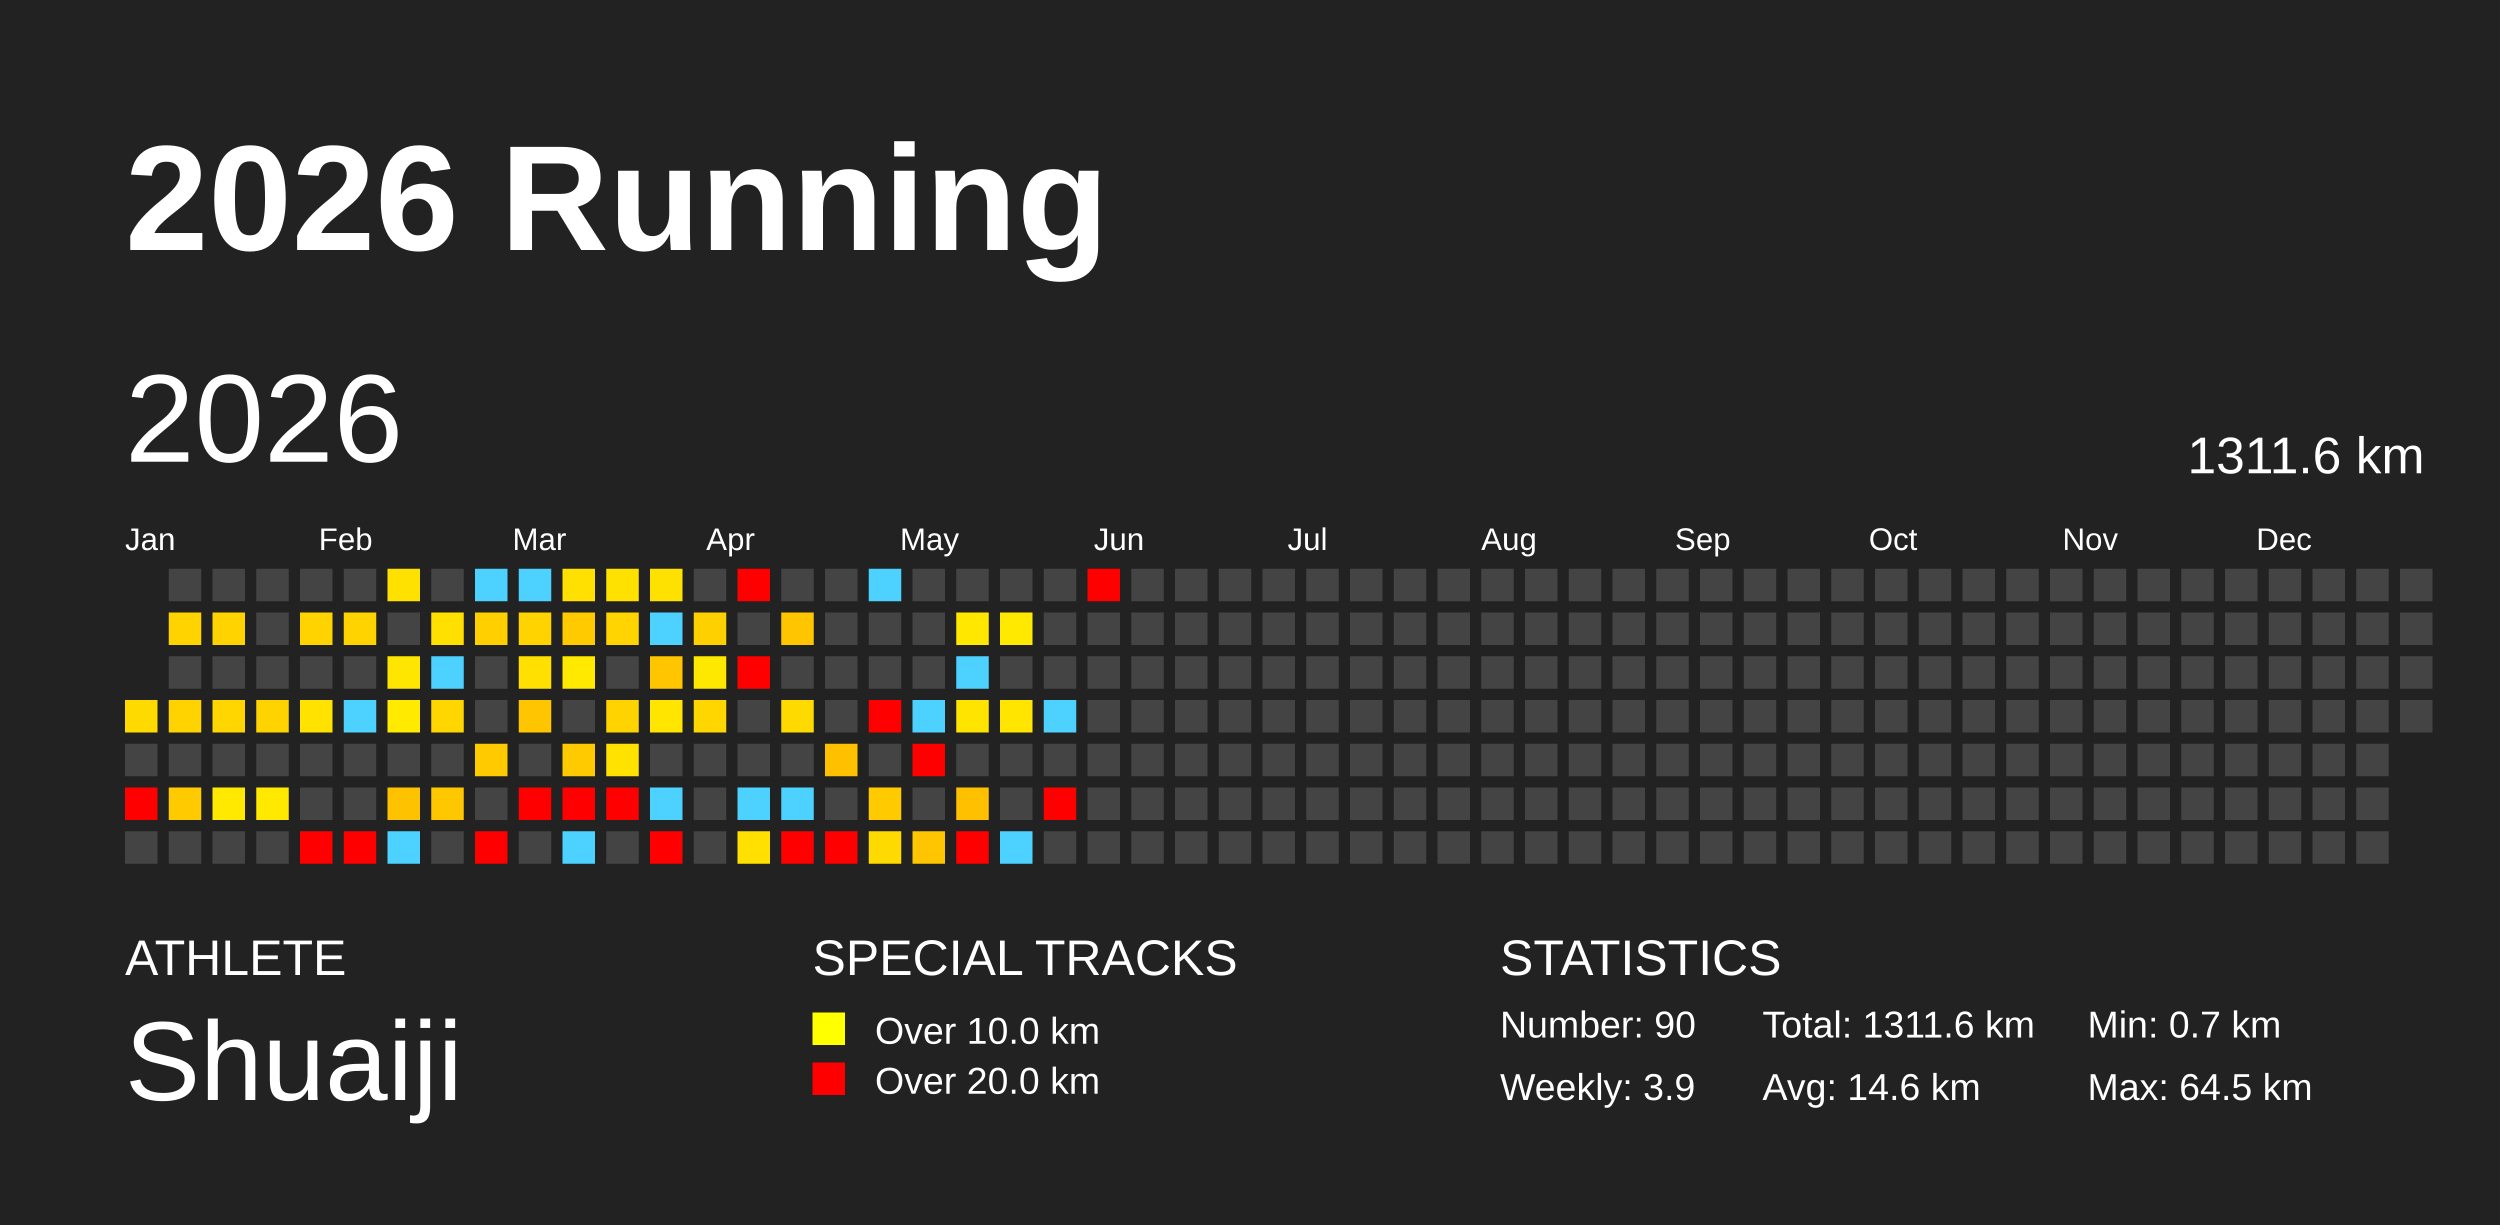
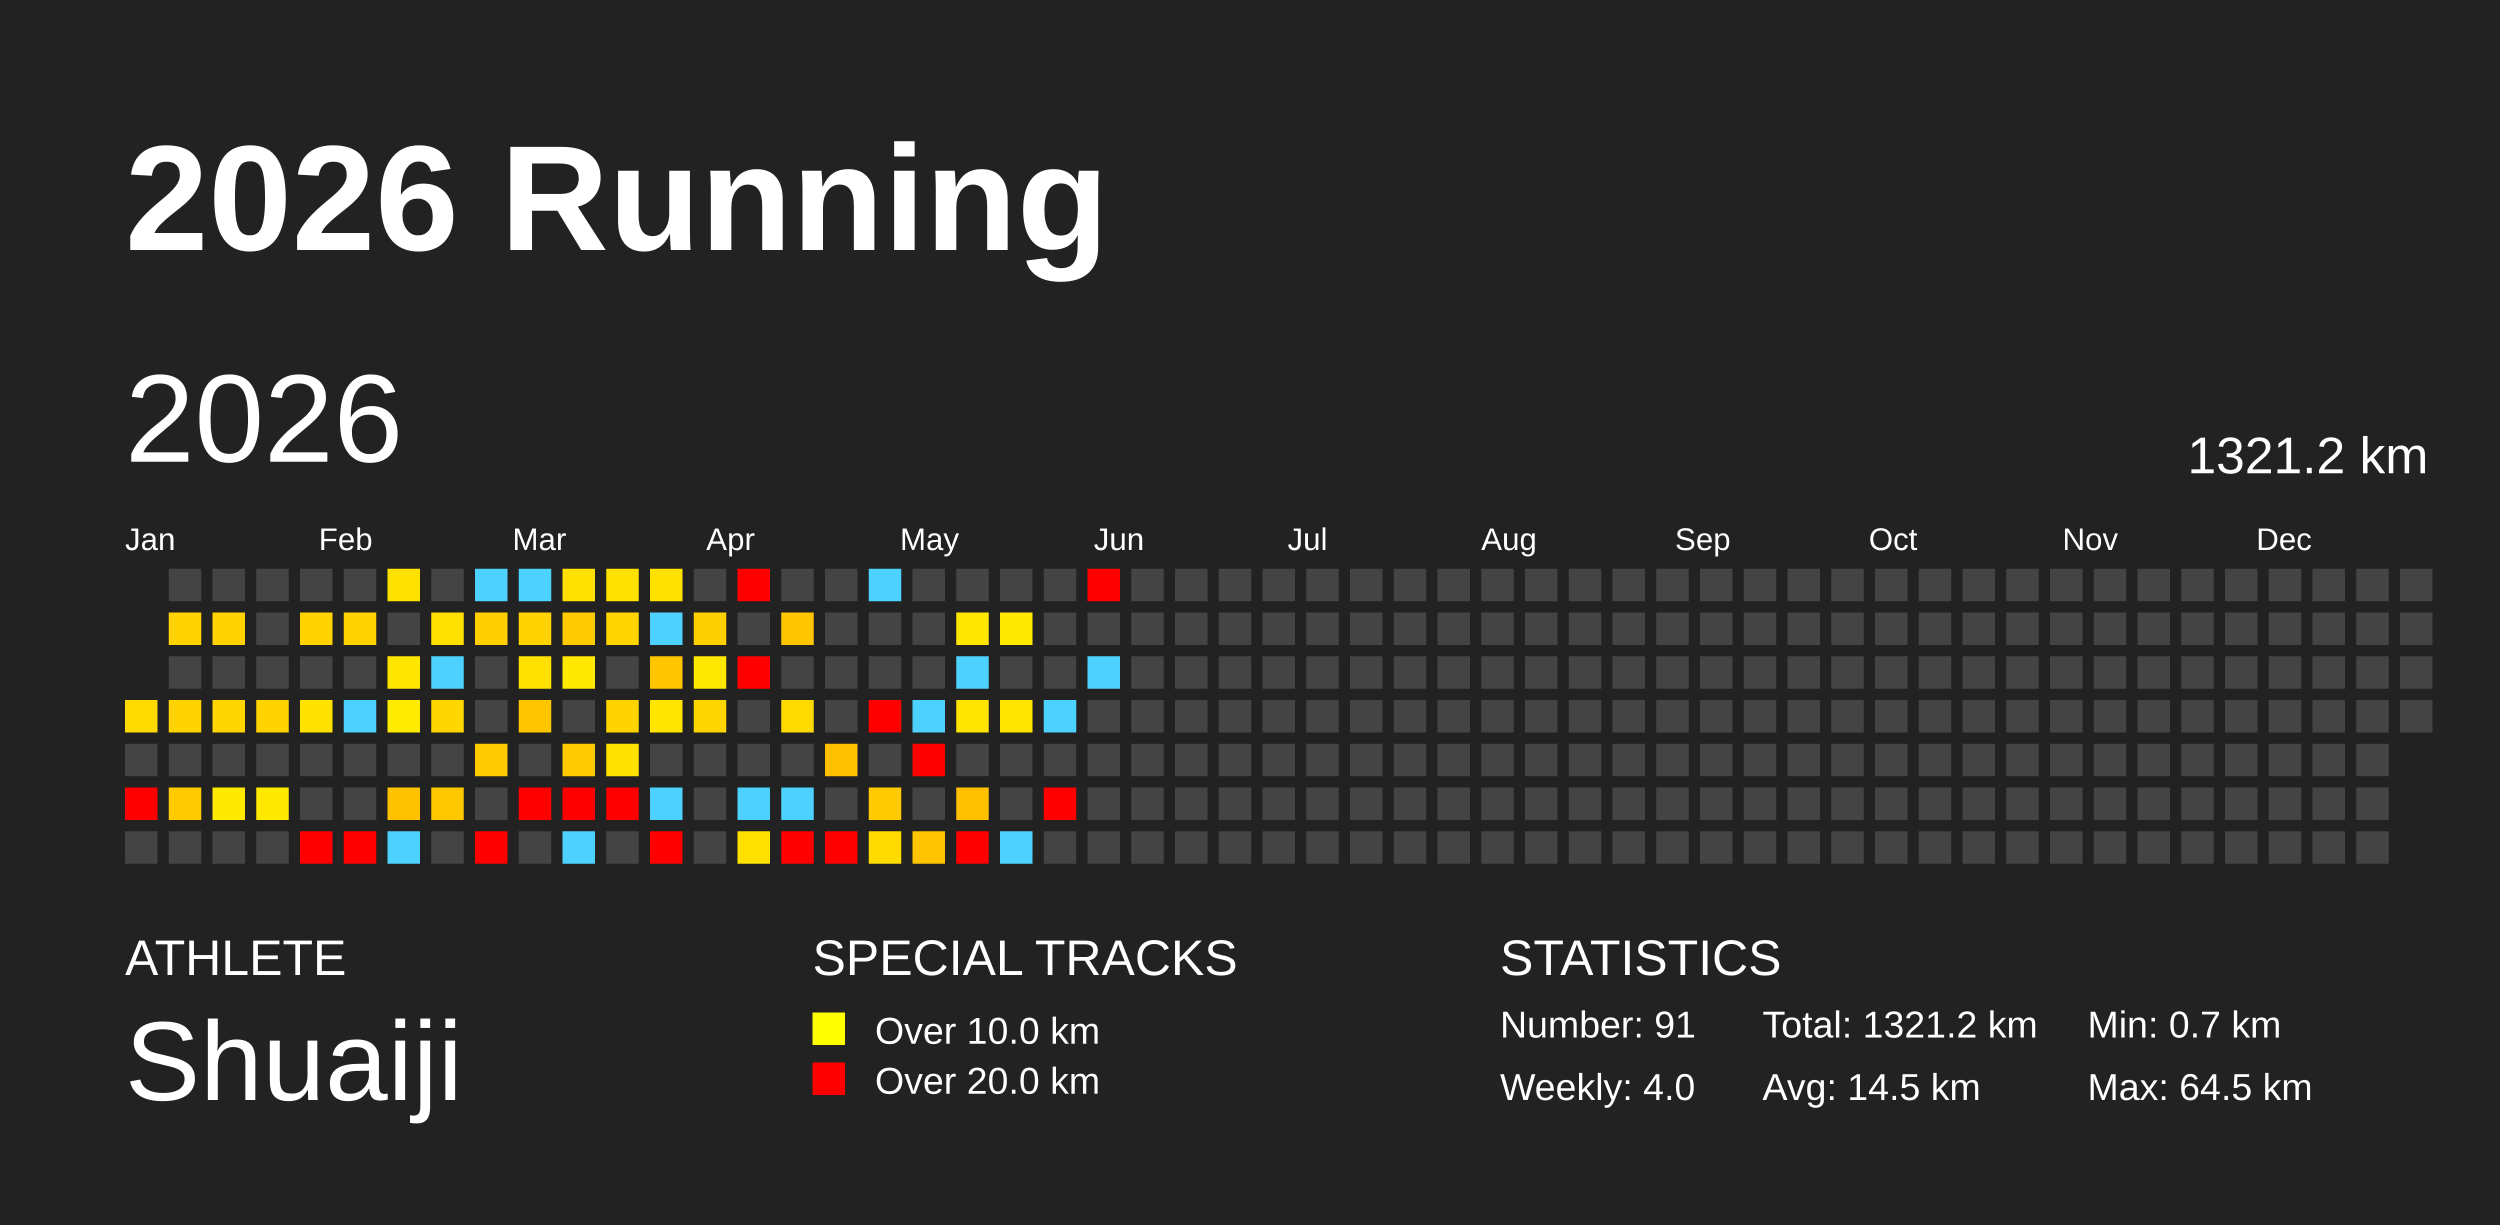
<svg xmlns="http://www.w3.org/2000/svg" baseProfile="full" height="98mm" version="1.1" viewBox="0,0,200,98" width="200mm">
  <defs />
  <rect fill="#222222" height="98" width="200" x="0" y="0" />
  <text fill="#FFFFFF" style="font-size:12px; font-family:Arial; font-weight:bold;" x="10" y="20">2026 Running</text>
  <text fill="#FFFFFF" style="font-size:4px; font-family:Arial" x="10" y="78">ATHLETE</text>
  <text fill="#FFFFFF" style="font-size:9px; font-family:Arial" x="10" y="88">Shuaiji</text>
  <text fill="#FFFFFF" style="font-size:4px; font-family:Arial" x="65" y="78">SPECIAL TRACKS</text>
  <rect fill="yellow" height="2.6" width="2.6" x="65" y="81" />
  <text fill="#FFFFFF" style="font-size:3px; font-family:Arial" x="70" y="83.5">Over 10.0 km</text>
  <rect fill="red" height="2.6" width="2.6" x="65" y="85" />
  <text fill="#FFFFFF" style="font-size:3px; font-family:Arial" x="70" y="87.5">Over 20.0 km</text>
  <text fill="#FFFFFF" style="font-size:4px; font-family:Arial" x="120" y="78">STATISTICS</text>
-   <text fill="#FFFFFF" style="font-size:3px; font-family:Arial" x="120" y="83">Number: 90</text>
-   <text fill="#FFFFFF" style="font-size:3px; font-family:Arial" x="120" y="88">Weekly: 3.9</text>
-   <text fill="#FFFFFF" style="font-size:3px; font-family:Arial" x="141" y="83">Total: 1311.6 km</text>
-   <text fill="#FFFFFF" style="font-size:3px; font-family:Arial" x="141" y="88">Avg: 14.6 km</text>
+   <text fill="#FFFFFF" style="font-size:3px; font-family:Arial" x="120" y="83">Number: 91</text>
+   <text fill="#FFFFFF" style="font-size:3px; font-family:Arial" x="120" y="88">Weekly: 4.0</text>
+   <text fill="#FFFFFF" style="font-size:3px; font-family:Arial" x="141" y="83">Total: 1321.2 km</text>
+   <text fill="#FFFFFF" style="font-size:3px; font-family:Arial" x="141" y="88">Avg: 14.5 km</text>
  <text fill="#FFFFFF" style="font-size:3px; font-family:Arial" x="167" y="83">Min: 0.7 km</text>
  <text fill="#FFFFFF" style="font-size:3px; font-family:Arial" x="167" y="88">Max: 64.5 km</text>
  <text dominant-baseline="hanging" fill="#FFFFFF" style="font-size:10.0px; font-family:Arial;" x="10" y="30">2026</text>
-   <text dominant-baseline="hanging" fill="#FFFFFF" style="font-size:4.125px; font-family:Arial;" x="175" y="35">1311.6 km</text>
+   <text dominant-baseline="hanging" fill="#FFFFFF" style="font-size:4.125px; font-family:Arial;" x="175" y="35">1321.2 km</text>
  <text fill="#FFFFFF" style="font-size:2.5px; font-family:Arial" x="10.0" y="44">Jan</text>
  <text fill="#FFFFFF" style="font-size:2.5px; font-family:Arial" x="25.5" y="44">Feb</text>
  <text fill="#FFFFFF" style="font-size:2.5px; font-family:Arial" x="41.0" y="44">Mar</text>
  <text fill="#FFFFFF" style="font-size:2.5px; font-family:Arial" x="56.5" y="44">Apr</text>
  <text fill="#FFFFFF" style="font-size:2.5px; font-family:Arial" x="72.0" y="44">May</text>
  <text fill="#FFFFFF" style="font-size:2.5px; font-family:Arial" x="87.5" y="44">Jun</text>
  <text fill="#FFFFFF" style="font-size:2.5px; font-family:Arial" x="103.0" y="44">Jul</text>
  <text fill="#FFFFFF" style="font-size:2.5px; font-family:Arial" x="118.5" y="44">Aug</text>
  <text fill="#FFFFFF" style="font-size:2.5px; font-family:Arial" x="134.0" y="44">Sep</text>
  <text fill="#FFFFFF" style="font-size:2.5px; font-family:Arial" x="149.5" y="44">Oct</text>
  <text fill="#FFFFFF" style="font-size:2.5px; font-family:Arial" x="165.0" y="44">Nov</text>
  <text fill="#FFFFFF" style="font-size:2.5px; font-family:Arial" x="180.5" y="44">Dec</text>
  <rect fill="#ffda00" height="2.6" width="2.6" x="10.0" y="56.0" />
  <rect fill="#444444" height="2.6" width="2.6" x="10.0" y="59.5" />
  <rect fill="red" height="2.6" width="2.6" x="10.0" y="63.0" />
  <rect fill="#444444" height="2.6" width="2.6" x="10.0" y="66.5" />
  <rect fill="#444444" height="2.6" width="2.6" x="13.5" y="45.5" />
  <rect fill="#ffd300" height="2.6" width="2.6" x="13.5" y="49.0" />
  <rect fill="#444444" height="2.6" width="2.6" x="13.5" y="52.5" />
  <rect fill="#ffd300" height="2.6" width="2.6" x="13.5" y="56.0" />
  <rect fill="#444444" height="2.6" width="2.6" x="13.5" y="59.5" />
  <rect fill="#ffca00" height="2.6" width="2.6" x="13.5" y="63.0" />
  <rect fill="#444444" height="2.6" width="2.6" x="13.5" y="66.5" />
  <rect fill="#444444" height="2.6" width="2.6" x="17.0" y="45.5" />
  <rect fill="#ffd300" height="2.6" width="2.6" x="17.0" y="49.0" />
  <rect fill="#444444" height="2.6" width="2.6" x="17.0" y="52.5" />
  <rect fill="#ffd600" height="2.6" width="2.6" x="17.0" y="56.0" />
  <rect fill="#444444" height="2.6" width="2.6" x="17.0" y="59.5" />
  <rect fill="#ffe900" height="2.6" width="2.6" x="17.0" y="63.0" />
  <rect fill="#444444" height="2.6" width="2.6" x="17.0" y="66.5" />
  <rect fill="#444444" height="2.6" width="2.6" x="20.5" y="45.5" />
  <rect fill="#444444" height="2.6" width="2.6" x="20.5" y="49.0" />
  <rect fill="#444444" height="2.6" width="2.6" x="20.5" y="52.5" />
  <rect fill="#ffd300" height="2.6" width="2.6" x="20.5" y="56.0" />
  <rect fill="#444444" height="2.6" width="2.6" x="20.5" y="59.5" />
  <rect fill="#ffe900" height="2.6" width="2.6" x="20.5" y="63.0" />
  <rect fill="#444444" height="2.6" width="2.6" x="20.5" y="66.5" />
  <rect fill="#444444" height="2.6" width="2.6" x="24.0" y="45.5" />
  <rect fill="#ffd300" height="2.6" width="2.6" x="24.0" y="49.0" />
  <rect fill="#444444" height="2.6" width="2.6" x="24.0" y="52.5" />
  <rect fill="#ffe200" height="2.6" width="2.6" x="24.0" y="56.0" />
  <rect fill="#444444" height="2.6" width="2.6" x="24.0" y="59.5" />
  <rect fill="#444444" height="2.6" width="2.6" x="24.0" y="63.0" />
  <rect fill="red" height="2.6" width="2.6" x="24.0" y="66.5" />
  <rect fill="#444444" height="2.6" width="2.6" x="27.5" y="45.5" />
  <rect fill="#ffd300" height="2.6" width="2.6" x="27.5" y="49.0" />
  <rect fill="#444444" height="2.6" width="2.6" x="27.5" y="52.5" />
  <rect fill="#4dd2ff" height="2.6" width="2.6" x="27.5" y="56.0" />
  <rect fill="#444444" height="2.6" width="2.6" x="27.5" y="59.5" />
  <rect fill="#444444" height="2.6" width="2.6" x="27.5" y="63.0" />
  <rect fill="red" height="2.6" width="2.6" x="27.5" y="66.5" />
  <rect fill="#ffe100" height="2.6" width="2.6" x="31.0" y="45.5" />
  <rect fill="#444444" height="2.6" width="2.6" x="31.0" y="49.0" />
  <rect fill="#ffe600" height="2.6" width="2.6" x="31.0" y="52.5" />
  <rect fill="#ffea00" height="2.6" width="2.6" x="31.0" y="56.0" />
  <rect fill="#444444" height="2.6" width="2.6" x="31.0" y="59.5" />
  <rect fill="#ffc200" height="2.6" width="2.6" x="31.0" y="63.0" />
  <rect fill="#4dd2ff" height="2.6" width="2.6" x="31.0" y="66.5" />
  <rect fill="#444444" height="2.6" width="2.6" x="34.5" y="45.5" />
  <rect fill="#ffe000" height="2.6" width="2.6" x="34.5" y="49.0" />
  <rect fill="#4dd2ff" height="2.6" width="2.6" x="34.5" y="52.5" />
  <rect fill="#ffd600" height="2.6" width="2.6" x="34.5" y="56.0" />
  <rect fill="#444444" height="2.6" width="2.6" x="34.5" y="59.5" />
  <rect fill="#ffc700" height="2.6" width="2.6" x="34.5" y="63.0" />
  <rect fill="#444444" height="2.6" width="2.6" x="34.5" y="66.5" />
  <rect fill="#4dd2ff" height="2.6" width="2.6" x="38.0" y="45.5" />
  <rect fill="#ffcf00" height="2.6" width="2.6" x="38.0" y="49.0" />
  <rect fill="#444444" height="2.6" width="2.6" x="38.0" y="52.5" />
  <rect fill="#444444" height="2.6" width="2.6" x="38.0" y="56.0" />
  <rect fill="#ffcb00" height="2.6" width="2.6" x="38.0" y="59.5" />
  <rect fill="#444444" height="2.6" width="2.6" x="38.0" y="63.0" />
  <rect fill="red" height="2.6" width="2.6" x="38.0" y="66.5" />
  <rect fill="#4dd2ff" height="2.6" width="2.6" x="41.5" y="45.5" />
  <rect fill="#ffd300" height="2.6" width="2.6" x="41.5" y="49.0" />
  <rect fill="#ffe000" height="2.6" width="2.6" x="41.5" y="52.5" />
  <rect fill="#ffc600" height="2.6" width="2.6" x="41.5" y="56.0" />
  <rect fill="#444444" height="2.6" width="2.6" x="41.5" y="59.5" />
  <rect fill="red" height="2.6" width="2.6" x="41.5" y="63.0" />
  <rect fill="#444444" height="2.6" width="2.6" x="41.5" y="66.5" />
  <rect fill="#ffe000" height="2.6" width="2.6" x="45.0" y="45.5" />
  <rect fill="#ffcb00" height="2.6" width="2.6" x="45.0" y="49.0" />
  <rect fill="#ffe900" height="2.6" width="2.6" x="45.0" y="52.5" />
  <rect fill="#444444" height="2.6" width="2.6" x="45.0" y="56.0" />
  <rect fill="#ffcb00" height="2.6" width="2.6" x="45.0" y="59.5" />
  <rect fill="red" height="2.6" width="2.6" x="45.0" y="63.0" />
  <rect fill="#4dd2ff" height="2.6" width="2.6" x="45.0" y="66.5" />
  <rect fill="#ffe100" height="2.6" width="2.6" x="48.5" y="45.5" />
  <rect fill="#ffd400" height="2.6" width="2.6" x="48.5" y="49.0" />
  <rect fill="#444444" height="2.6" width="2.6" x="48.5" y="52.5" />
  <rect fill="#ffd300" height="2.6" width="2.6" x="48.5" y="56.0" />
  <rect fill="#ffe200" height="2.6" width="2.6" x="48.5" y="59.5" />
  <rect fill="red" height="2.6" width="2.6" x="48.5" y="63.0" />
  <rect fill="#444444" height="2.6" width="2.6" x="48.5" y="66.5" />
  <rect fill="#ffe100" height="2.6" width="2.6" x="52.0" y="45.5" />
  <rect fill="#4dd2ff" height="2.6" width="2.6" x="52.0" y="49.0" />
  <rect fill="#ffc600" height="2.6" width="2.6" x="52.0" y="52.5" />
  <rect fill="#ffe500" height="2.6" width="2.6" x="52.0" y="56.0" />
  <rect fill="#444444" height="2.6" width="2.6" x="52.0" y="59.5" />
  <rect fill="#4dd2ff" height="2.6" width="2.6" x="52.0" y="63.0" />
  <rect fill="red" height="2.6" width="2.6" x="52.0" y="66.5" />
  <rect fill="#444444" height="2.6" width="2.6" x="55.5" y="45.5" />
  <rect fill="#ffd000" height="2.6" width="2.6" x="55.5" y="49.0" />
  <rect fill="#ffe800" height="2.6" width="2.6" x="55.5" y="52.5" />
  <rect fill="#ffd600" height="2.6" width="2.6" x="55.5" y="56.0" />
  <rect fill="#444444" height="2.6" width="2.6" x="55.5" y="59.5" />
  <rect fill="#444444" height="2.6" width="2.6" x="55.5" y="63.0" />
  <rect fill="#444444" height="2.6" width="2.6" x="55.5" y="66.5" />
  <rect fill="red" height="2.6" width="2.6" x="59.0" y="45.5" />
  <rect fill="#444444" height="2.6" width="2.6" x="59.0" y="49.0" />
  <rect fill="red" height="2.6" width="2.6" x="59.0" y="52.5" />
  <rect fill="#444444" height="2.6" width="2.6" x="59.0" y="56.0" />
  <rect fill="#444444" height="2.6" width="2.6" x="59.0" y="59.5" />
  <rect fill="#4dd2ff" height="2.6" width="2.6" x="59.0" y="63.0" />
  <rect fill="#ffe000" height="2.6" width="2.6" x="59.0" y="66.5" />
  <rect fill="#444444" height="2.6" width="2.6" x="62.5" y="45.5" />
  <rect fill="#ffc600" height="2.6" width="2.6" x="62.5" y="49.0" />
  <rect fill="#444444" height="2.6" width="2.6" x="62.5" y="52.5" />
  <rect fill="#ffda00" height="2.6" width="2.6" x="62.5" y="56.0" />
  <rect fill="#444444" height="2.6" width="2.6" x="62.5" y="59.5" />
  <rect fill="#4dd2ff" height="2.6" width="2.6" x="62.5" y="63.0" />
  <rect fill="red" height="2.6" width="2.6" x="62.5" y="66.5" />
  <rect fill="#444444" height="2.6" width="2.6" x="66.0" y="45.5" />
  <rect fill="#444444" height="2.6" width="2.6" x="66.0" y="49.0" />
  <rect fill="#444444" height="2.6" width="2.6" x="66.0" y="52.5" />
  <rect fill="#444444" height="2.6" width="2.6" x="66.0" y="56.0" />
  <rect fill="#ffc000" height="2.6" width="2.6" x="66.0" y="59.5" />
  <rect fill="#444444" height="2.6" width="2.6" x="66.0" y="63.0" />
  <rect fill="red" height="2.6" width="2.6" x="66.0" y="66.5" />
  <rect fill="#4dd2ff" height="2.6" width="2.6" x="69.5" y="45.5" />
  <rect fill="#444444" height="2.6" width="2.6" x="69.5" y="49.0" />
  <rect fill="#444444" height="2.6" width="2.6" x="69.5" y="52.5" />
  <rect fill="red" height="2.6" width="2.6" x="69.5" y="56.0" />
  <rect fill="#444444" height="2.6" width="2.6" x="69.5" y="59.5" />
  <rect fill="#ffcb00" height="2.6" width="2.6" x="69.5" y="63.0" />
  <rect fill="#ffda00" height="2.6" width="2.6" x="69.5" y="66.5" />
  <rect fill="#444444" height="2.6" width="2.6" x="73.0" y="45.5" />
  <rect fill="#444444" height="2.6" width="2.6" x="73.0" y="49.0" />
  <rect fill="#444444" height="2.6" width="2.6" x="73.0" y="52.5" />
  <rect fill="#4dd2ff" height="2.6" width="2.6" x="73.0" y="56.0" />
  <rect fill="red" height="2.6" width="2.6" x="73.0" y="59.5" />
  <rect fill="#444444" height="2.6" width="2.6" x="73.0" y="63.0" />
  <rect fill="#ffc500" height="2.6" width="2.6" x="73.0" y="66.5" />
  <rect fill="#444444" height="2.6" width="2.6" x="76.5" y="45.5" />
  <rect fill="#ffe700" height="2.6" width="2.6" x="76.5" y="49.0" />
  <rect fill="#4dd2ff" height="2.6" width="2.6" x="76.5" y="52.5" />
  <rect fill="#ffe400" height="2.6" width="2.6" x="76.5" y="56.0" />
  <rect fill="#444444" height="2.6" width="2.6" x="76.5" y="59.5" />
  <rect fill="#ffc000" height="2.6" width="2.6" x="76.5" y="63.0" />
  <rect fill="red" height="2.6" width="2.6" x="76.5" y="66.5" />
  <rect fill="#444444" height="2.6" width="2.6" x="80.0" y="45.5" />
  <rect fill="#ffe900" height="2.6" width="2.6" x="80.0" y="49.0" />
  <rect fill="#444444" height="2.6" width="2.6" x="80.0" y="52.5" />
  <rect fill="#ffe500" height="2.6" width="2.6" x="80.0" y="56.0" />
  <rect fill="#444444" height="2.6" width="2.6" x="80.0" y="59.5" />
  <rect fill="#444444" height="2.6" width="2.6" x="80.0" y="63.0" />
  <rect fill="#4dd2ff" height="2.6" width="2.6" x="80.0" y="66.5" />
  <rect fill="#444444" height="2.6" width="2.6" x="83.5" y="45.5" />
  <rect fill="#444444" height="2.6" width="2.6" x="83.5" y="49.0" />
  <rect fill="#444444" height="2.6" width="2.6" x="83.5" y="52.5" />
  <rect fill="#4dd2ff" height="2.6" width="2.6" x="83.5" y="56.0" />
  <rect fill="#444444" height="2.6" width="2.6" x="83.5" y="59.5" />
  <rect fill="red" height="2.6" width="2.6" x="83.5" y="63.0" />
  <rect fill="#444444" height="2.6" width="2.6" x="83.5" y="66.5" />
  <rect fill="red" height="2.6" width="2.6" x="87.0" y="45.5" />
  <rect fill="#444444" height="2.6" width="2.6" x="87.0" y="49.0" />
-   <rect fill="#444444" height="2.6" width="2.6" x="87.0" y="52.5" />
+   <rect fill="#4dd2ff" height="2.6" width="2.6" x="87.0" y="52.5" />
  <rect fill="#444444" height="2.6" width="2.6" x="87.0" y="56.0" />
  <rect fill="#444444" height="2.6" width="2.6" x="87.0" y="59.5" />
  <rect fill="#444444" height="2.6" width="2.6" x="87.0" y="63.0" />
  <rect fill="#444444" height="2.6" width="2.6" x="87.0" y="66.5" />
  <rect fill="#444444" height="2.6" width="2.6" x="90.5" y="45.5" />
  <rect fill="#444444" height="2.6" width="2.6" x="90.5" y="49.0" />
  <rect fill="#444444" height="2.6" width="2.6" x="90.5" y="52.5" />
  <rect fill="#444444" height="2.6" width="2.6" x="90.5" y="56.0" />
  <rect fill="#444444" height="2.6" width="2.6" x="90.5" y="59.5" />
  <rect fill="#444444" height="2.6" width="2.6" x="90.5" y="63.0" />
  <rect fill="#444444" height="2.6" width="2.6" x="90.5" y="66.5" />
  <rect fill="#444444" height="2.6" width="2.6" x="94.0" y="45.5" />
  <rect fill="#444444" height="2.6" width="2.6" x="94.0" y="49.0" />
  <rect fill="#444444" height="2.6" width="2.6" x="94.0" y="52.5" />
  <rect fill="#444444" height="2.6" width="2.6" x="94.0" y="56.0" />
  <rect fill="#444444" height="2.6" width="2.6" x="94.0" y="59.5" />
  <rect fill="#444444" height="2.6" width="2.6" x="94.0" y="63.0" />
  <rect fill="#444444" height="2.6" width="2.6" x="94.0" y="66.5" />
  <rect fill="#444444" height="2.6" width="2.6" x="97.5" y="45.5" />
  <rect fill="#444444" height="2.6" width="2.6" x="97.5" y="49.0" />
  <rect fill="#444444" height="2.6" width="2.6" x="97.5" y="52.5" />
  <rect fill="#444444" height="2.6" width="2.6" x="97.5" y="56.0" />
  <rect fill="#444444" height="2.6" width="2.6" x="97.5" y="59.5" />
  <rect fill="#444444" height="2.6" width="2.6" x="97.5" y="63.0" />
  <rect fill="#444444" height="2.6" width="2.6" x="97.5" y="66.5" />
  <rect fill="#444444" height="2.6" width="2.6" x="101.0" y="45.5" />
  <rect fill="#444444" height="2.6" width="2.6" x="101.0" y="49.0" />
  <rect fill="#444444" height="2.6" width="2.6" x="101.0" y="52.5" />
  <rect fill="#444444" height="2.6" width="2.6" x="101.0" y="56.0" />
  <rect fill="#444444" height="2.6" width="2.6" x="101.0" y="59.5" />
  <rect fill="#444444" height="2.6" width="2.6" x="101.0" y="63.0" />
  <rect fill="#444444" height="2.6" width="2.6" x="101.0" y="66.5" />
  <rect fill="#444444" height="2.6" width="2.6" x="104.5" y="45.5" />
  <rect fill="#444444" height="2.6" width="2.6" x="104.5" y="49.0" />
  <rect fill="#444444" height="2.6" width="2.6" x="104.5" y="52.5" />
  <rect fill="#444444" height="2.6" width="2.6" x="104.5" y="56.0" />
  <rect fill="#444444" height="2.6" width="2.6" x="104.5" y="59.5" />
  <rect fill="#444444" height="2.6" width="2.6" x="104.5" y="63.0" />
  <rect fill="#444444" height="2.6" width="2.6" x="104.5" y="66.5" />
  <rect fill="#444444" height="2.6" width="2.6" x="108.0" y="45.5" />
  <rect fill="#444444" height="2.6" width="2.6" x="108.0" y="49.0" />
  <rect fill="#444444" height="2.6" width="2.6" x="108.0" y="52.5" />
  <rect fill="#444444" height="2.6" width="2.6" x="108.0" y="56.0" />
  <rect fill="#444444" height="2.6" width="2.6" x="108.0" y="59.5" />
  <rect fill="#444444" height="2.6" width="2.6" x="108.0" y="63.0" />
  <rect fill="#444444" height="2.6" width="2.6" x="108.0" y="66.5" />
  <rect fill="#444444" height="2.6" width="2.6" x="111.5" y="45.5" />
  <rect fill="#444444" height="2.6" width="2.6" x="111.5" y="49.0" />
  <rect fill="#444444" height="2.6" width="2.6" x="111.5" y="52.5" />
  <rect fill="#444444" height="2.6" width="2.6" x="111.5" y="56.0" />
  <rect fill="#444444" height="2.6" width="2.6" x="111.5" y="59.5" />
  <rect fill="#444444" height="2.6" width="2.6" x="111.5" y="63.0" />
  <rect fill="#444444" height="2.6" width="2.6" x="111.5" y="66.5" />
  <rect fill="#444444" height="2.6" width="2.6" x="115.0" y="45.5" />
  <rect fill="#444444" height="2.6" width="2.6" x="115.0" y="49.0" />
  <rect fill="#444444" height="2.6" width="2.6" x="115.0" y="52.5" />
  <rect fill="#444444" height="2.6" width="2.6" x="115.0" y="56.0" />
  <rect fill="#444444" height="2.6" width="2.6" x="115.0" y="59.5" />
  <rect fill="#444444" height="2.6" width="2.6" x="115.0" y="63.0" />
  <rect fill="#444444" height="2.6" width="2.6" x="115.0" y="66.5" />
  <rect fill="#444444" height="2.6" width="2.6" x="118.5" y="45.5" />
  <rect fill="#444444" height="2.6" width="2.6" x="118.5" y="49.0" />
  <rect fill="#444444" height="2.6" width="2.6" x="118.5" y="52.5" />
  <rect fill="#444444" height="2.6" width="2.6" x="118.5" y="56.0" />
  <rect fill="#444444" height="2.6" width="2.6" x="118.5" y="59.5" />
  <rect fill="#444444" height="2.6" width="2.6" x="118.5" y="63.0" />
  <rect fill="#444444" height="2.6" width="2.6" x="118.5" y="66.5" />
  <rect fill="#444444" height="2.6" width="2.6" x="122.0" y="45.5" />
  <rect fill="#444444" height="2.6" width="2.6" x="122.0" y="49.0" />
  <rect fill="#444444" height="2.6" width="2.6" x="122.0" y="52.5" />
  <rect fill="#444444" height="2.6" width="2.6" x="122.0" y="56.0" />
  <rect fill="#444444" height="2.6" width="2.6" x="122.0" y="59.5" />
  <rect fill="#444444" height="2.6" width="2.6" x="122.0" y="63.0" />
  <rect fill="#444444" height="2.6" width="2.6" x="122.0" y="66.5" />
  <rect fill="#444444" height="2.6" width="2.6" x="125.5" y="45.5" />
  <rect fill="#444444" height="2.6" width="2.6" x="125.5" y="49.0" />
  <rect fill="#444444" height="2.6" width="2.6" x="125.5" y="52.5" />
  <rect fill="#444444" height="2.6" width="2.6" x="125.5" y="56.0" />
  <rect fill="#444444" height="2.6" width="2.6" x="125.5" y="59.5" />
  <rect fill="#444444" height="2.6" width="2.6" x="125.5" y="63.0" />
  <rect fill="#444444" height="2.6" width="2.6" x="125.5" y="66.5" />
  <rect fill="#444444" height="2.6" width="2.6" x="129.0" y="45.5" />
  <rect fill="#444444" height="2.6" width="2.6" x="129.0" y="49.0" />
  <rect fill="#444444" height="2.6" width="2.6" x="129.0" y="52.5" />
  <rect fill="#444444" height="2.6" width="2.6" x="129.0" y="56.0" />
  <rect fill="#444444" height="2.6" width="2.6" x="129.0" y="59.5" />
  <rect fill="#444444" height="2.6" width="2.6" x="129.0" y="63.0" />
  <rect fill="#444444" height="2.6" width="2.6" x="129.0" y="66.5" />
  <rect fill="#444444" height="2.6" width="2.6" x="132.5" y="45.5" />
  <rect fill="#444444" height="2.6" width="2.6" x="132.5" y="49.0" />
  <rect fill="#444444" height="2.6" width="2.6" x="132.5" y="52.5" />
  <rect fill="#444444" height="2.6" width="2.6" x="132.5" y="56.0" />
  <rect fill="#444444" height="2.6" width="2.6" x="132.5" y="59.5" />
  <rect fill="#444444" height="2.6" width="2.6" x="132.5" y="63.0" />
  <rect fill="#444444" height="2.6" width="2.6" x="132.5" y="66.5" />
  <rect fill="#444444" height="2.6" width="2.6" x="136.0" y="45.5" />
  <rect fill="#444444" height="2.6" width="2.6" x="136.0" y="49.0" />
  <rect fill="#444444" height="2.6" width="2.6" x="136.0" y="52.5" />
  <rect fill="#444444" height="2.6" width="2.6" x="136.0" y="56.0" />
  <rect fill="#444444" height="2.6" width="2.6" x="136.0" y="59.5" />
  <rect fill="#444444" height="2.6" width="2.6" x="136.0" y="63.0" />
  <rect fill="#444444" height="2.6" width="2.6" x="136.0" y="66.5" />
  <rect fill="#444444" height="2.6" width="2.6" x="139.5" y="45.5" />
  <rect fill="#444444" height="2.6" width="2.6" x="139.5" y="49.0" />
  <rect fill="#444444" height="2.6" width="2.6" x="139.5" y="52.5" />
  <rect fill="#444444" height="2.6" width="2.6" x="139.5" y="56.0" />
  <rect fill="#444444" height="2.6" width="2.6" x="139.5" y="59.5" />
  <rect fill="#444444" height="2.6" width="2.6" x="139.5" y="63.0" />
  <rect fill="#444444" height="2.6" width="2.6" x="139.5" y="66.5" />
  <rect fill="#444444" height="2.6" width="2.6" x="143.0" y="45.5" />
  <rect fill="#444444" height="2.6" width="2.6" x="143.0" y="49.0" />
  <rect fill="#444444" height="2.6" width="2.6" x="143.0" y="52.5" />
  <rect fill="#444444" height="2.6" width="2.6" x="143.0" y="56.0" />
  <rect fill="#444444" height="2.6" width="2.6" x="143.0" y="59.5" />
  <rect fill="#444444" height="2.6" width="2.6" x="143.0" y="63.0" />
  <rect fill="#444444" height="2.6" width="2.6" x="143.0" y="66.5" />
  <rect fill="#444444" height="2.6" width="2.6" x="146.5" y="45.5" />
  <rect fill="#444444" height="2.6" width="2.6" x="146.5" y="49.0" />
  <rect fill="#444444" height="2.6" width="2.6" x="146.5" y="52.5" />
  <rect fill="#444444" height="2.6" width="2.6" x="146.5" y="56.0" />
  <rect fill="#444444" height="2.6" width="2.6" x="146.5" y="59.5" />
  <rect fill="#444444" height="2.6" width="2.6" x="146.5" y="63.0" />
  <rect fill="#444444" height="2.6" width="2.6" x="146.5" y="66.5" />
  <rect fill="#444444" height="2.6" width="2.6" x="150.0" y="45.5" />
  <rect fill="#444444" height="2.6" width="2.6" x="150.0" y="49.0" />
  <rect fill="#444444" height="2.6" width="2.6" x="150.0" y="52.5" />
  <rect fill="#444444" height="2.6" width="2.6" x="150.0" y="56.0" />
  <rect fill="#444444" height="2.6" width="2.6" x="150.0" y="59.5" />
  <rect fill="#444444" height="2.6" width="2.6" x="150.0" y="63.0" />
  <rect fill="#444444" height="2.6" width="2.6" x="150.0" y="66.5" />
  <rect fill="#444444" height="2.6" width="2.6" x="153.5" y="45.5" />
  <rect fill="#444444" height="2.6" width="2.6" x="153.5" y="49.0" />
  <rect fill="#444444" height="2.6" width="2.6" x="153.5" y="52.5" />
  <rect fill="#444444" height="2.6" width="2.6" x="153.5" y="56.0" />
  <rect fill="#444444" height="2.6" width="2.6" x="153.5" y="59.5" />
  <rect fill="#444444" height="2.6" width="2.6" x="153.5" y="63.0" />
  <rect fill="#444444" height="2.6" width="2.6" x="153.5" y="66.5" />
  <rect fill="#444444" height="2.6" width="2.6" x="157.0" y="45.5" />
  <rect fill="#444444" height="2.6" width="2.6" x="157.0" y="49.0" />
  <rect fill="#444444" height="2.6" width="2.6" x="157.0" y="52.5" />
  <rect fill="#444444" height="2.6" width="2.6" x="157.0" y="56.0" />
  <rect fill="#444444" height="2.6" width="2.6" x="157.0" y="59.5" />
  <rect fill="#444444" height="2.6" width="2.6" x="157.0" y="63.0" />
  <rect fill="#444444" height="2.6" width="2.6" x="157.0" y="66.5" />
  <rect fill="#444444" height="2.6" width="2.6" x="160.5" y="45.5" />
  <rect fill="#444444" height="2.6" width="2.6" x="160.5" y="49.0" />
  <rect fill="#444444" height="2.6" width="2.6" x="160.5" y="52.5" />
  <rect fill="#444444" height="2.6" width="2.6" x="160.5" y="56.0" />
  <rect fill="#444444" height="2.6" width="2.6" x="160.5" y="59.5" />
  <rect fill="#444444" height="2.6" width="2.6" x="160.5" y="63.0" />
  <rect fill="#444444" height="2.6" width="2.6" x="160.5" y="66.5" />
  <rect fill="#444444" height="2.6" width="2.6" x="164.0" y="45.5" />
  <rect fill="#444444" height="2.6" width="2.6" x="164.0" y="49.0" />
  <rect fill="#444444" height="2.6" width="2.6" x="164.0" y="52.5" />
  <rect fill="#444444" height="2.6" width="2.6" x="164.0" y="56.0" />
  <rect fill="#444444" height="2.6" width="2.6" x="164.0" y="59.5" />
  <rect fill="#444444" height="2.6" width="2.6" x="164.0" y="63.0" />
  <rect fill="#444444" height="2.6" width="2.6" x="164.0" y="66.5" />
  <rect fill="#444444" height="2.6" width="2.6" x="167.5" y="45.5" />
  <rect fill="#444444" height="2.6" width="2.6" x="167.5" y="49.0" />
  <rect fill="#444444" height="2.6" width="2.6" x="167.5" y="52.5" />
  <rect fill="#444444" height="2.6" width="2.6" x="167.5" y="56.0" />
  <rect fill="#444444" height="2.6" width="2.6" x="167.5" y="59.5" />
  <rect fill="#444444" height="2.6" width="2.6" x="167.5" y="63.0" />
  <rect fill="#444444" height="2.6" width="2.6" x="167.5" y="66.5" />
  <rect fill="#444444" height="2.6" width="2.6" x="171.0" y="45.5" />
  <rect fill="#444444" height="2.6" width="2.6" x="171.0" y="49.0" />
  <rect fill="#444444" height="2.6" width="2.6" x="171.0" y="52.5" />
  <rect fill="#444444" height="2.6" width="2.6" x="171.0" y="56.0" />
  <rect fill="#444444" height="2.6" width="2.6" x="171.0" y="59.5" />
  <rect fill="#444444" height="2.6" width="2.6" x="171.0" y="63.0" />
  <rect fill="#444444" height="2.6" width="2.6" x="171.0" y="66.5" />
  <rect fill="#444444" height="2.6" width="2.6" x="174.5" y="45.5" />
  <rect fill="#444444" height="2.6" width="2.6" x="174.5" y="49.0" />
  <rect fill="#444444" height="2.6" width="2.6" x="174.5" y="52.5" />
  <rect fill="#444444" height="2.6" width="2.6" x="174.5" y="56.0" />
  <rect fill="#444444" height="2.6" width="2.6" x="174.5" y="59.5" />
  <rect fill="#444444" height="2.6" width="2.6" x="174.5" y="63.0" />
  <rect fill="#444444" height="2.6" width="2.6" x="174.5" y="66.5" />
  <rect fill="#444444" height="2.6" width="2.6" x="178.0" y="45.5" />
  <rect fill="#444444" height="2.6" width="2.6" x="178.0" y="49.0" />
  <rect fill="#444444" height="2.6" width="2.6" x="178.0" y="52.5" />
  <rect fill="#444444" height="2.6" width="2.6" x="178.0" y="56.0" />
  <rect fill="#444444" height="2.6" width="2.6" x="178.0" y="59.5" />
  <rect fill="#444444" height="2.6" width="2.6" x="178.0" y="63.0" />
  <rect fill="#444444" height="2.6" width="2.6" x="178.0" y="66.5" />
  <rect fill="#444444" height="2.6" width="2.6" x="181.5" y="45.5" />
  <rect fill="#444444" height="2.6" width="2.6" x="181.5" y="49.0" />
  <rect fill="#444444" height="2.6" width="2.6" x="181.5" y="52.5" />
  <rect fill="#444444" height="2.6" width="2.6" x="181.5" y="56.0" />
  <rect fill="#444444" height="2.6" width="2.6" x="181.5" y="59.5" />
  <rect fill="#444444" height="2.6" width="2.6" x="181.5" y="63.0" />
  <rect fill="#444444" height="2.6" width="2.6" x="181.5" y="66.5" />
  <rect fill="#444444" height="2.6" width="2.6" x="185.0" y="45.5" />
  <rect fill="#444444" height="2.6" width="2.6" x="185.0" y="49.0" />
  <rect fill="#444444" height="2.6" width="2.6" x="185.0" y="52.5" />
  <rect fill="#444444" height="2.6" width="2.6" x="185.0" y="56.0" />
  <rect fill="#444444" height="2.6" width="2.6" x="185.0" y="59.5" />
  <rect fill="#444444" height="2.6" width="2.6" x="185.0" y="63.0" />
  <rect fill="#444444" height="2.6" width="2.6" x="185.0" y="66.5" />
  <rect fill="#444444" height="2.6" width="2.6" x="188.5" y="45.5" />
  <rect fill="#444444" height="2.6" width="2.6" x="188.5" y="49.0" />
  <rect fill="#444444" height="2.6" width="2.6" x="188.5" y="52.5" />
  <rect fill="#444444" height="2.6" width="2.6" x="188.5" y="56.0" />
  <rect fill="#444444" height="2.6" width="2.6" x="188.5" y="59.5" />
  <rect fill="#444444" height="2.6" width="2.6" x="188.5" y="63.0" />
  <rect fill="#444444" height="2.6" width="2.6" x="188.5" y="66.5" />
  <rect fill="#444444" height="2.6" width="2.6" x="192.0" y="45.5" />
  <rect fill="#444444" height="2.6" width="2.6" x="192.0" y="49.0" />
  <rect fill="#444444" height="2.6" width="2.6" x="192.0" y="52.5" />
  <rect fill="#444444" height="2.6" width="2.6" x="192.0" y="56.0" />
</svg>
